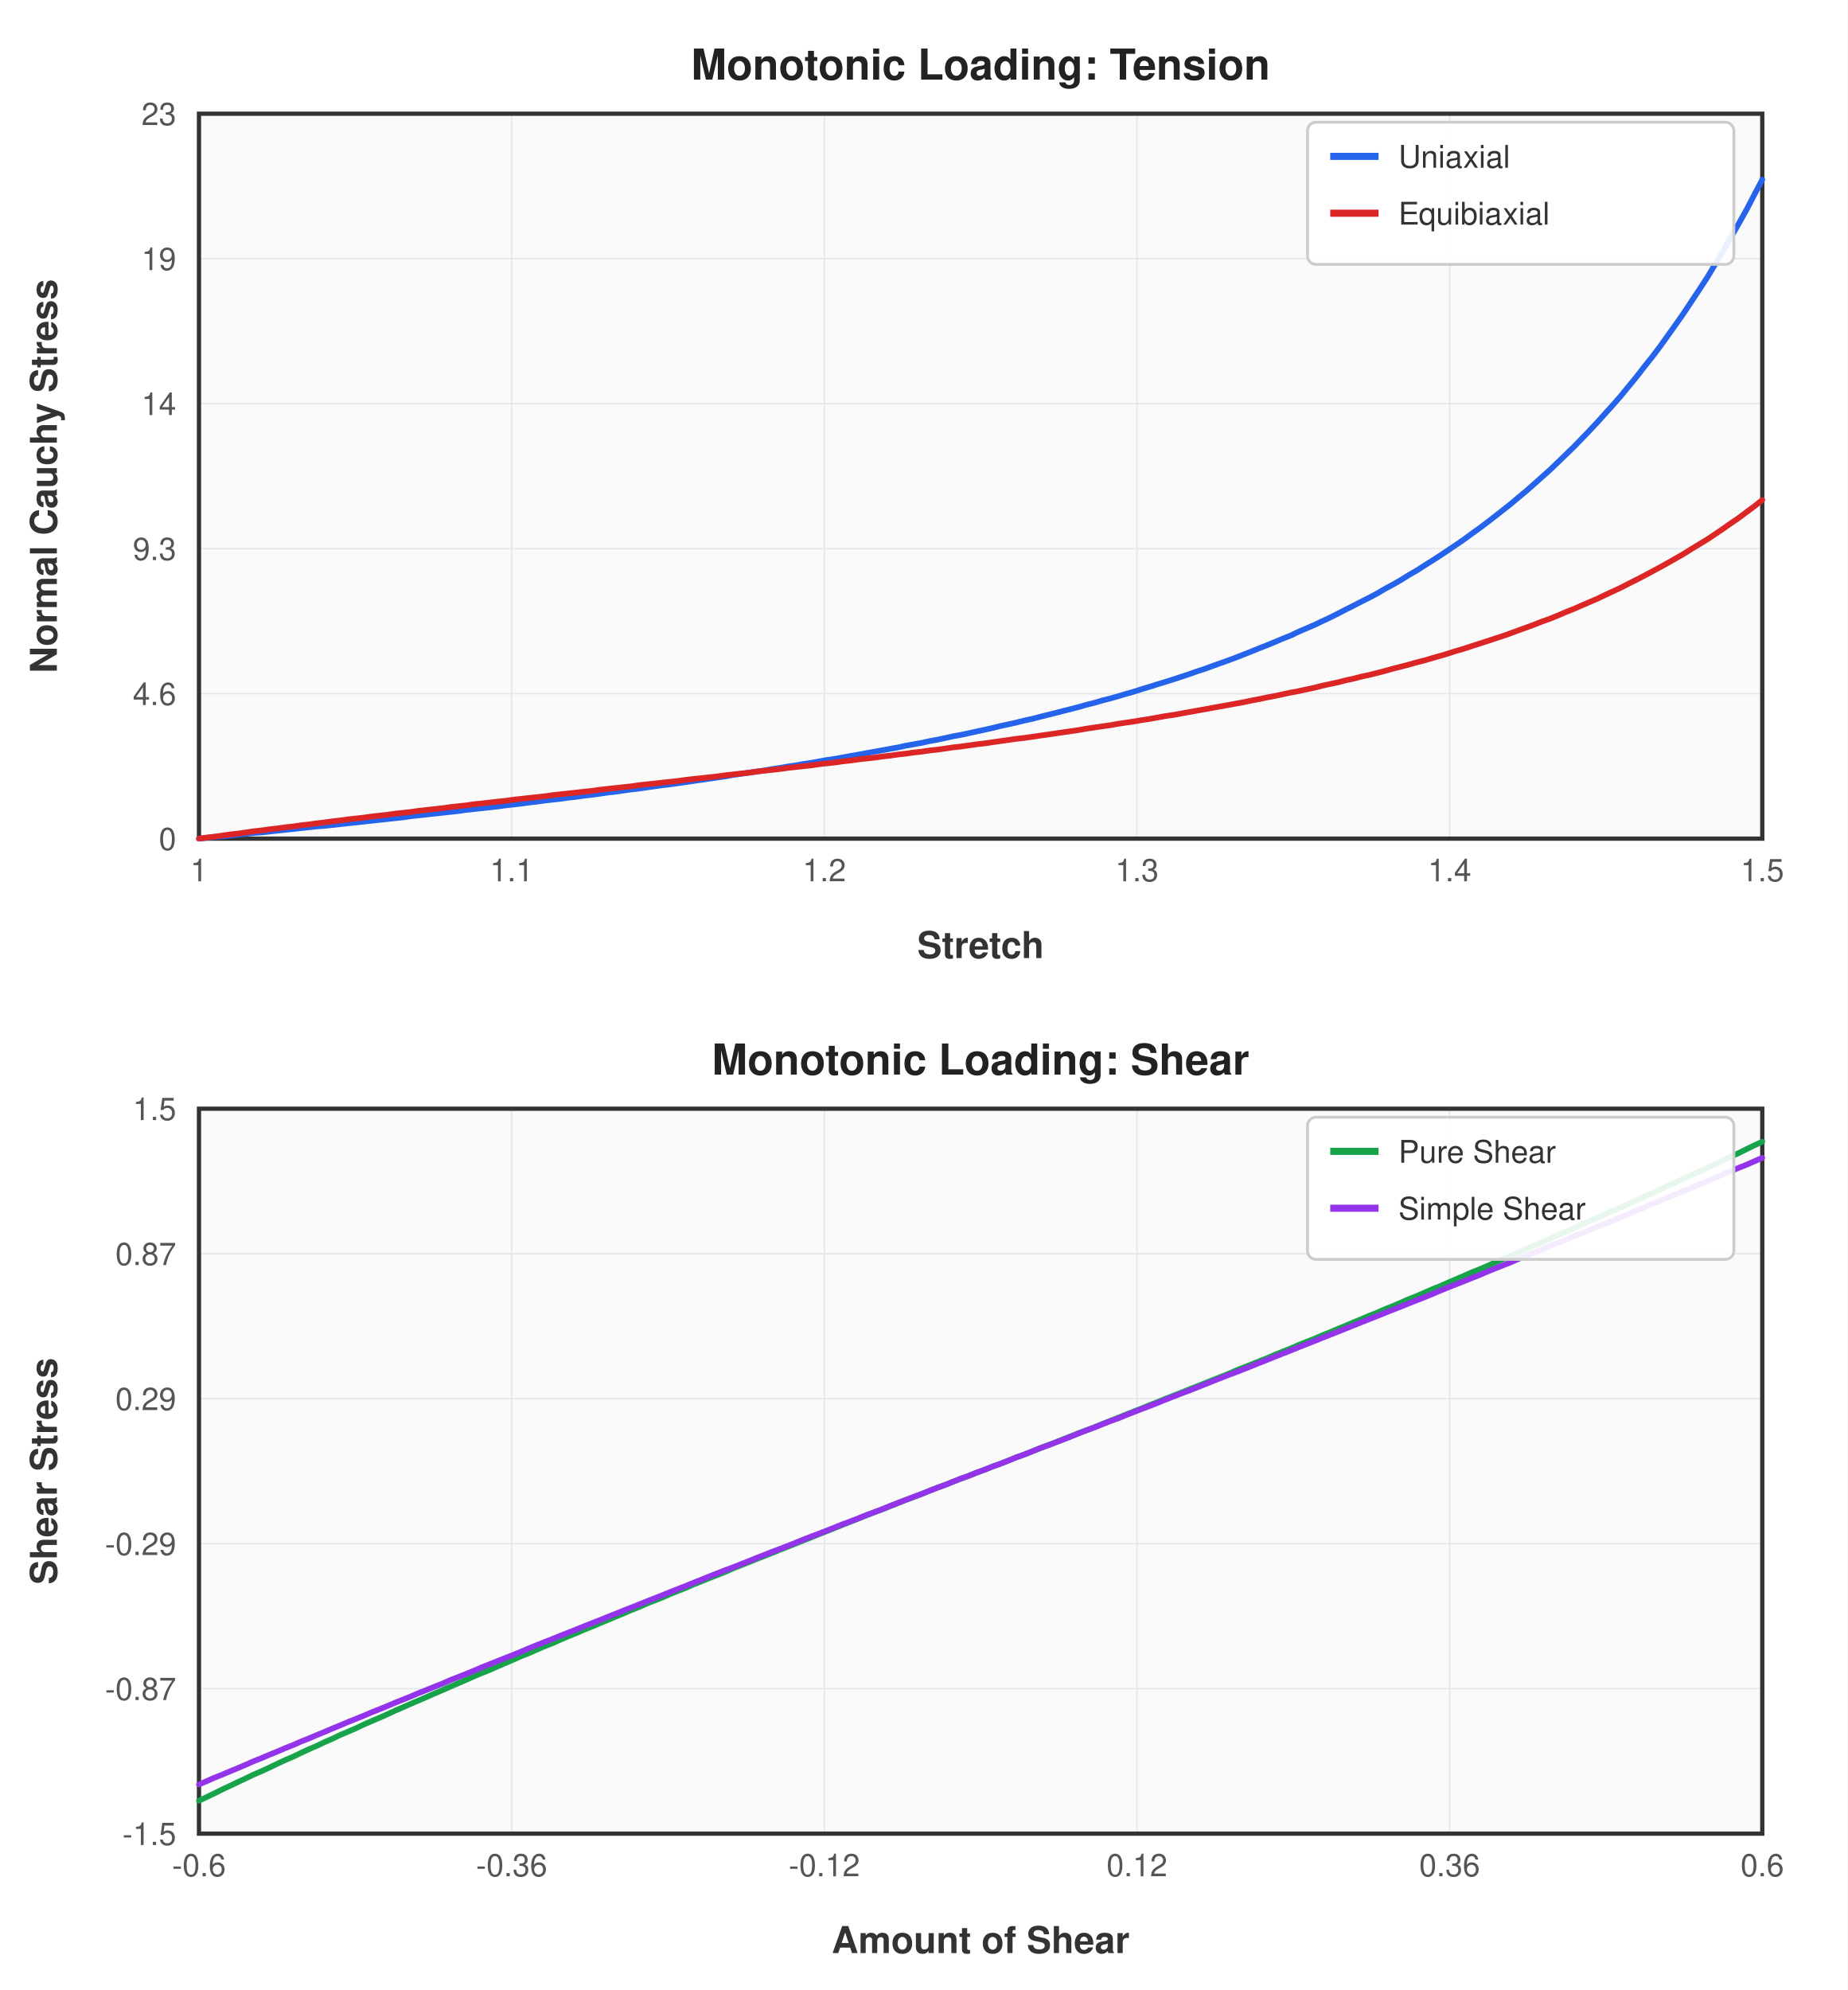
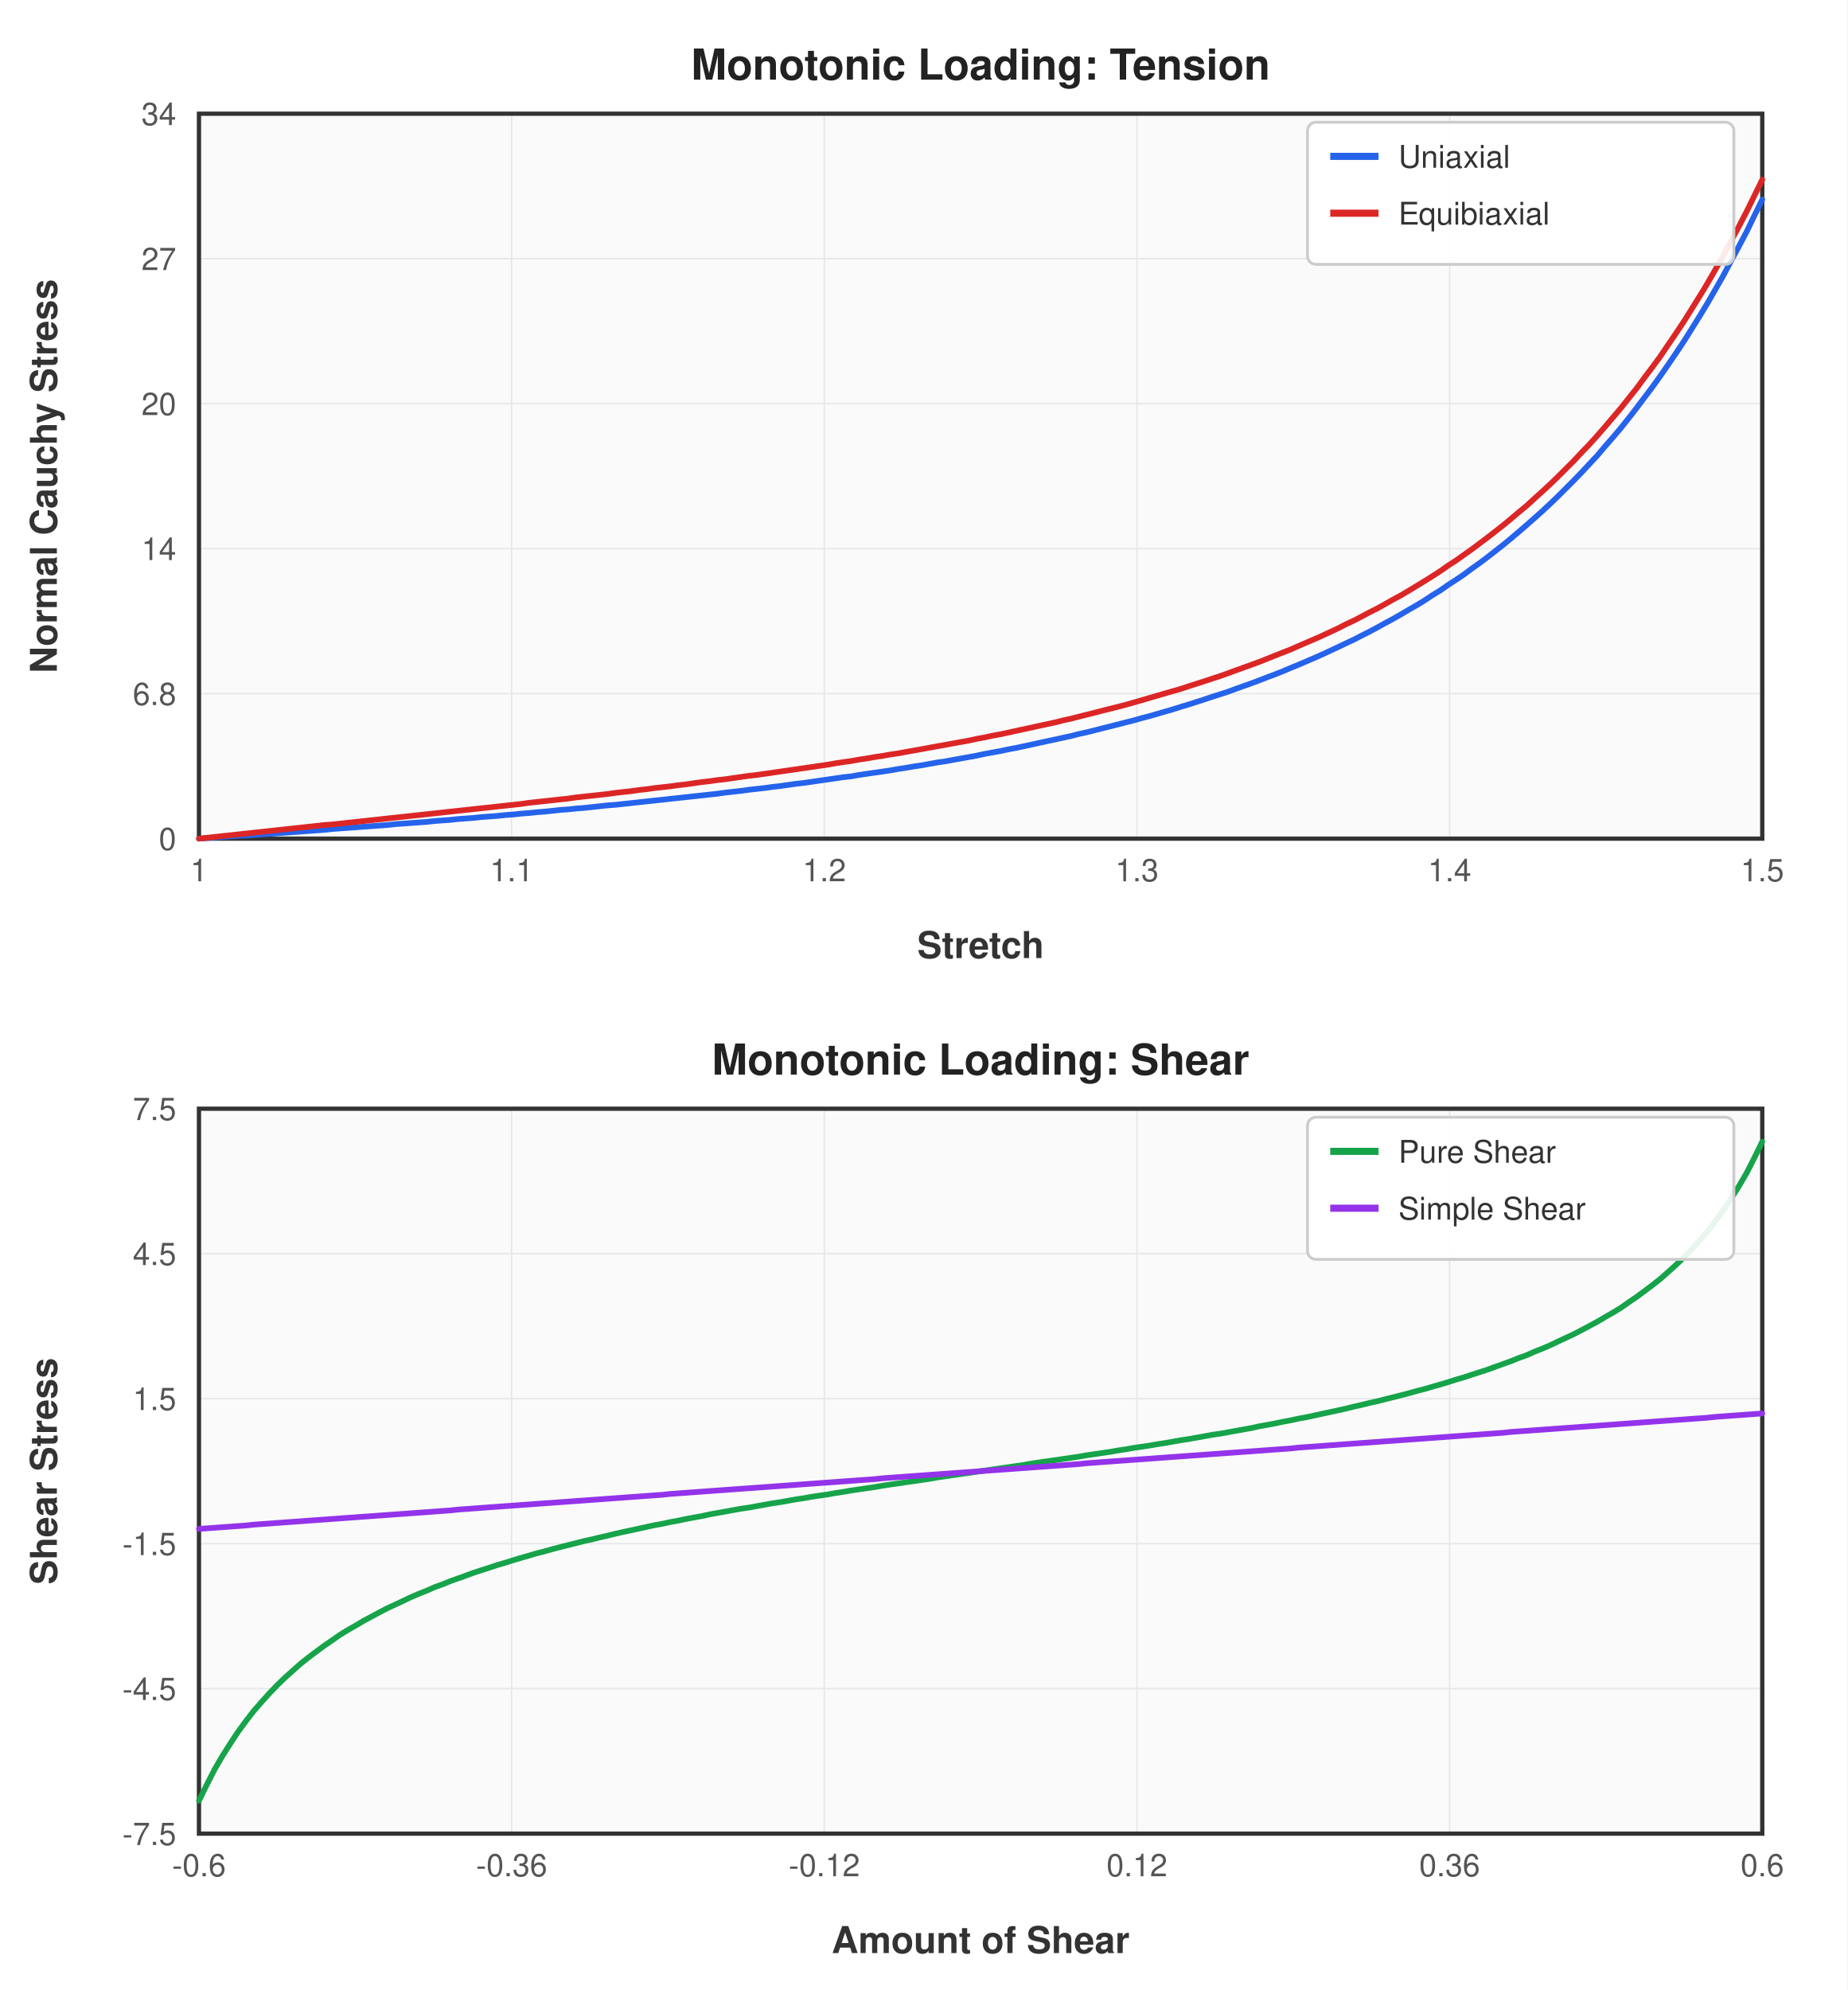
<svg xmlns="http://www.w3.org/2000/svg" viewBox="0 0 650 700" width="650" height="700">
  <rect width="650" height="700" fill="white" />
  <g transform="translate(0,0)">
    <rect x="70" y="40" width="550" height="255" fill="#fafafa" stroke="#ccc" stroke-width="1" />
    <line x1="70.0" y1="40" x2="70.0" y2="295" stroke="#e5e7eb" stroke-width="0.5" />
    <text x="70.0" y="310" text-anchor="middle" font-size="11" fill="#555" font-family="Helvetica,Arial,sans-serif">1</text>
    <line x1="180.0" y1="40" x2="180.0" y2="295" stroke="#e5e7eb" stroke-width="0.5" />
    <text x="180.0" y="310" text-anchor="middle" font-size="11" fill="#555" font-family="Helvetica,Arial,sans-serif">1.1</text>
    <line x1="290.0" y1="40" x2="290.0" y2="295" stroke="#e5e7eb" stroke-width="0.5" />
    <text x="290.0" y="310" text-anchor="middle" font-size="11" fill="#555" font-family="Helvetica,Arial,sans-serif">1.2</text>
    <line x1="400.0" y1="40" x2="400.0" y2="295" stroke="#e5e7eb" stroke-width="0.5" />
    <text x="400.0" y="310" text-anchor="middle" font-size="11" fill="#555" font-family="Helvetica,Arial,sans-serif">1.3</text>
    <line x1="510.0" y1="40" x2="510.0" y2="295" stroke="#e5e7eb" stroke-width="0.5" />
    <text x="510.0" y="310" text-anchor="middle" font-size="11" fill="#555" font-family="Helvetica,Arial,sans-serif">1.4</text>
    <line x1="620.0" y1="40" x2="620.0" y2="295" stroke="#e5e7eb" stroke-width="0.5" />
    <text x="620.0" y="310" text-anchor="middle" font-size="11" fill="#555" font-family="Helvetica,Arial,sans-serif">1.5</text>
    <line x1="70" y1="295.0" x2="620" y2="295.0" stroke="#e5e7eb" stroke-width="0.5" />
    <text x="62" y="299.0" text-anchor="end" font-size="11" fill="#555" font-family="Helvetica,Arial,sans-serif">0</text>
    <line x1="70" y1="244.0" x2="620" y2="244.0" stroke="#e5e7eb" stroke-width="0.5" />
-     <text x="62" y="248.0" text-anchor="end" font-size="11" fill="#555" font-family="Helvetica,Arial,sans-serif">4.6</text>
+     <text x="62" y="248.0" text-anchor="end" font-size="11" fill="#555" font-family="Helvetica,Arial,sans-serif">6.8</text>
    <line x1="70" y1="193.0" x2="620" y2="193.0" stroke="#e5e7eb" stroke-width="0.5" />
-     <text x="62" y="197.0" text-anchor="end" font-size="11" fill="#555" font-family="Helvetica,Arial,sans-serif">9.3</text>
+     <text x="62" y="197.0" text-anchor="end" font-size="11" fill="#555" font-family="Helvetica,Arial,sans-serif">14</text>
    <line x1="70" y1="142.0" x2="620" y2="142.0" stroke="#e5e7eb" stroke-width="0.5" />
-     <text x="62" y="146.0" text-anchor="end" font-size="11" fill="#555" font-family="Helvetica,Arial,sans-serif">14</text>
+     <text x="62" y="146.0" text-anchor="end" font-size="11" fill="#555" font-family="Helvetica,Arial,sans-serif">20</text>
    <line x1="70" y1="91.0" x2="620" y2="91.0" stroke="#e5e7eb" stroke-width="0.5" />
-     <text x="62" y="95.0" text-anchor="end" font-size="11" fill="#555" font-family="Helvetica,Arial,sans-serif">19</text>
+     <text x="62" y="95.0" text-anchor="end" font-size="11" fill="#555" font-family="Helvetica,Arial,sans-serif">27</text>
    <line x1="70" y1="40.0" x2="620" y2="40.0" stroke="#e5e7eb" stroke-width="0.5" />
-     <text x="62" y="44.0" text-anchor="end" font-size="11" fill="#555" font-family="Helvetica,Arial,sans-serif">23</text>
+     <text x="62" y="44.0" text-anchor="end" font-size="11" fill="#555" font-family="Helvetica,Arial,sans-serif">34</text>
    <rect x="70" y="40" width="550" height="255" fill="none" stroke="#333" stroke-width="1.5" />
    <text x="345.0" y="337" text-anchor="middle" font-size="13" font-weight="bold" fill="#333" font-family="Helvetica,Arial,sans-serif">Stretch</text>
    <text x="20" y="167.5" text-anchor="middle" font-size="13" font-weight="bold" fill="#333" font-family="Helvetica,Arial,sans-serif" transform="rotate(-90,20,167.5)">Normal Cauchy Stress</text>
    <text x="345.0" y="28" text-anchor="middle" font-size="15" font-weight="bold" fill="#222" font-family="Helvetica,Arial,sans-serif">Monotonic Loading: Tension</text>
-     <polyline points="70.0,295.0 72.8,294.7 75.5,294.4 78.3,294.2 81.1,293.9 83.8,293.6 86.6,293.3 89.3,293.0 92.1,292.8 94.9,292.5 97.6,292.2 100.4,291.9 103.2,291.6 105.9,291.3 108.7,291.0 111.5,290.7 114.2,290.5 117.0,290.2 119.7,289.9 122.5,289.6 125.3,289.3 128.0,289.0 130.8,288.7 133.6,288.4 136.3,288.1 139.1,287.8 141.9,287.5 144.6,287.1 147.4,286.8 150.2,286.5 152.9,286.2 155.7,285.9 158.4,285.6 161.2,285.3 164.0,284.9 166.7,284.6 169.5,284.3 172.3,284.0 175.0,283.7 177.8,283.3 180.6,283.0 183.3,282.7 186.1,282.3 188.8,282.0 191.6,281.6 194.4,281.3 197.1,281.0 199.9,280.6 202.7,280.3 205.4,279.9 208.2,279.6 211.0,279.2 213.7,278.8 216.5,278.5 219.2,278.1 222.0,277.7 224.8,277.4 227.5,277.0 230.3,276.6 233.1,276.2 235.8,275.9 238.6,275.5 241.4,275.1 244.1,274.7 246.9,274.3 249.6,273.9 252.4,273.5 255.2,273.1 257.9,272.6 260.7,272.2 263.5,271.8 266.2,271.4 269.0,271.0 271.8,270.5 274.5,270.1 277.3,269.6 280.1,269.2 282.8,268.7 285.6,268.3 288.3,267.8 291.1,267.3 293.9,266.9 296.6,266.4 299.4,265.9 302.2,265.4 304.9,264.9 307.7,264.4 310.5,263.9 313.2,263.4 316.0,262.9 318.7,262.3 321.5,261.8 324.3,261.3 327.0,260.7 329.8,260.2 332.6,259.6 335.3,259.0 338.1,258.5 340.9,257.9 343.6,257.3 346.4,256.7 349.1,256.1 351.9,255.4 354.7,254.8 357.4,254.2 360.2,253.5 363.0,252.9 365.7,252.2 368.5,251.5 371.3,250.8 374.0,250.1 376.8,249.4 379.5,248.7 382.3,247.9 385.1,247.2 387.8,246.4 390.6,245.7 393.4,244.9 396.1,244.1 398.9,243.3 401.7,242.4 404.4,241.6 407.2,240.7 409.9,239.9 412.7,239.0 415.5,238.1 418.2,237.2 421.0,236.2 423.8,235.3 426.5,234.3 429.3,233.3 432.1,232.3 434.8,231.3 437.6,230.2 440.4,229.1 443.1,228.0 445.9,226.9 448.6,225.8 451.4,224.6 454.2,223.5 456.9,222.2 459.7,221.0 462.5,219.8 465.2,218.5 468.0,217.2 470.8,215.8 473.5,214.4 476.3,213.0 479.0,211.6 481.8,210.2 484.6,208.7 487.3,207.1 490.1,205.6 492.9,204.0 495.6,202.3 498.4,200.7 501.2,198.9 503.9,197.2 506.7,195.4 509.4,193.6 512.2,191.7 515.0,189.8 517.7,187.8 520.5,185.8 523.3,183.7 526.0,181.6 528.8,179.4 531.6,177.2 534.3,174.9 537.1,172.6 539.8,170.2 542.6,167.7 545.4,165.2 548.1,162.6 550.9,159.9 553.7,157.2 556.4,154.4 559.2,151.5 562.0,148.5 564.7,145.5 567.5,142.4 570.3,139.2 573.0,135.9 575.8,132.5 578.5,129.0 581.3,125.5 584.1,121.8 586.8,118.0 589.6,114.1 592.4,110.1 595.1,106.0 597.9,101.8 600.7,97.5 603.4,93.0 606.2,88.4 608.9,83.6 611.7,78.7 614.5,73.7 617.2,68.5 620.0,63.2" fill="none" stroke="#2563eb" stroke-width="2" stroke-linecap="round" stroke-linejoin="round" />
-     <polyline points="70.0,295.0 72.8,294.6 75.5,294.3 78.3,293.9 81.1,293.5 83.8,293.2 86.6,292.8 89.3,292.4 92.1,292.1 94.9,291.7 97.6,291.4 100.4,291.0 103.2,290.7 105.9,290.3 108.7,290.0 111.5,289.6 114.2,289.3 117.0,288.9 119.7,288.6 122.5,288.2 125.3,287.9 128.0,287.6 130.8,287.2 133.6,286.9 136.3,286.6 139.1,286.2 141.9,285.9 144.6,285.6 147.4,285.2 150.2,284.9 152.9,284.6 155.7,284.3 158.4,283.9 161.2,283.6 164.0,283.3 166.7,282.9 169.5,282.6 172.3,282.3 175.0,282.0 177.8,281.7 180.6,281.3 183.3,281.0 186.1,280.7 188.8,280.4 191.6,280.1 194.4,279.7 197.1,279.4 199.9,279.1 202.7,278.8 205.4,278.5 208.2,278.2 211.0,277.8 213.7,277.5 216.5,277.2 219.2,276.9 222.0,276.6 224.8,276.2 227.5,275.9 230.3,275.6 233.1,275.3 235.8,275.0 238.6,274.7 241.4,274.3 244.1,274.0 246.9,273.7 249.6,273.4 252.4,273.1 255.2,272.7 257.9,272.4 260.7,272.1 263.5,271.8 266.2,271.4 269.0,271.1 271.8,270.8 274.5,270.5 277.3,270.1 280.1,269.8 282.8,269.5 285.6,269.2 288.3,268.8 291.1,268.5 293.9,268.2 296.6,267.8 299.4,267.5 302.2,267.1 304.9,266.8 307.7,266.5 310.5,266.1 313.2,265.8 316.0,265.4 318.7,265.1 321.5,264.7 324.3,264.4 327.0,264.0 329.8,263.7 332.6,263.3 335.3,262.9 338.1,262.6 340.9,262.2 343.6,261.8 346.4,261.5 349.1,261.1 351.9,260.7 354.7,260.3 357.4,259.9 360.2,259.6 363.0,259.2 365.7,258.8 368.5,258.4 371.3,258.0 374.0,257.6 376.8,257.2 379.5,256.8 382.3,256.3 385.1,255.9 387.8,255.5 390.6,255.1 393.4,254.6 396.1,254.2 398.9,253.8 401.7,253.3 404.4,252.9 407.2,252.4 409.9,251.9 412.7,251.5 415.5,251.0 418.2,250.5 421.0,250.0 423.8,249.5 426.5,249.0 429.3,248.5 432.1,248.0 434.8,247.5 437.6,247.0 440.4,246.4 443.1,245.9 445.9,245.3 448.6,244.8 451.4,244.2 454.2,243.6 456.9,243.1 459.7,242.5 462.5,241.9 465.2,241.2 468.0,240.6 470.8,240.0 473.5,239.3 476.3,238.7 479.0,238.0 481.8,237.4 484.6,236.7 487.3,236.0 490.1,235.2 492.9,234.5 495.6,233.8 498.4,233.0 501.2,232.3 503.9,231.5 506.7,230.7 509.4,229.9 512.2,229.0 515.0,228.2 517.7,227.3 520.5,226.4 523.3,225.5 526.0,224.6 528.8,223.7 531.6,222.7 534.3,221.7 537.1,220.7 539.8,219.7 542.6,218.6 545.4,217.6 548.1,216.5 550.9,215.3 553.7,214.2 556.4,213.0 559.2,211.8 562.0,210.6 564.7,209.3 567.5,208.0 570.3,206.7 573.0,205.3 575.8,203.9 578.5,202.5 581.3,201.0 584.1,199.5 586.8,198.0 589.6,196.4 592.4,194.8 595.1,193.1 597.9,191.4 600.7,189.7 603.4,187.9 606.2,186.0 608.9,184.1 611.7,182.2 614.5,180.1 617.2,178.1 620.0,175.9" fill="none" stroke="#dc2626" stroke-width="2" stroke-linecap="round" stroke-linejoin="round" />
+     <polyline points="70.0,295.0 72.8,294.8 75.5,294.6 78.3,294.4 81.1,294.2 83.8,294.0 86.6,293.9 89.3,293.7 92.1,293.5 94.9,293.3 97.6,293.1 100.4,292.9 103.2,292.7 105.9,292.5 108.7,292.3 111.5,292.1 114.2,291.9 117.0,291.6 119.7,291.4 122.5,291.2 125.3,291.0 128.0,290.8 130.8,290.6 133.6,290.4 136.3,290.2 139.1,289.9 141.9,289.7 144.6,289.5 147.4,289.3 150.2,289.1 152.9,288.8 155.7,288.6 158.4,288.4 161.2,288.1 164.0,287.9 166.7,287.7 169.5,287.4 172.3,287.2 175.0,287.0 177.8,286.7 180.6,286.5 183.3,286.2 186.1,286.0 188.8,285.7 191.6,285.5 194.4,285.2 197.1,284.9 199.9,284.7 202.7,284.4 205.4,284.2 208.2,283.9 211.0,283.6 213.7,283.3 216.5,283.1 219.2,282.8 222.0,282.5 224.8,282.2 227.5,281.9 230.3,281.6 233.1,281.3 235.8,281.0 238.6,280.7 241.4,280.4 244.1,280.1 246.9,279.8 249.6,279.5 252.4,279.2 255.2,278.8 257.9,278.5 260.7,278.2 263.5,277.8 266.2,277.5 269.0,277.2 271.8,276.8 274.5,276.5 277.3,276.1 280.1,275.7 282.8,275.4 285.6,275.0 288.3,274.6 291.1,274.2 293.9,273.8 296.6,273.4 299.4,273.1 302.2,272.6 304.9,272.2 307.7,271.8 310.5,271.4 313.2,271.0 316.0,270.5 318.7,270.1 321.5,269.6 324.3,269.2 327.0,268.7 329.8,268.2 332.6,267.8 335.3,267.3 338.1,266.8 340.9,266.3 343.6,265.8 346.4,265.2 349.1,264.7 351.9,264.2 354.7,263.6 357.4,263.1 360.2,262.5 363.0,261.9 365.7,261.3 368.5,260.7 371.3,260.1 374.0,259.5 376.8,258.9 379.5,258.2 382.3,257.6 385.1,256.9 387.8,256.2 390.6,255.5 393.4,254.8 396.1,254.1 398.9,253.4 401.7,252.6 404.4,251.9 407.2,251.1 409.9,250.3 412.7,249.5 415.5,248.6 418.2,247.8 421.0,246.9 423.8,246.0 426.5,245.1 429.3,244.2 432.1,243.3 434.8,242.3 437.6,241.3 440.4,240.3 443.1,239.3 445.9,238.2 448.6,237.2 451.4,236.1 454.2,234.9 456.9,233.8 459.7,232.6 462.5,231.4 465.2,230.2 468.0,228.9 470.8,227.6 473.5,226.3 476.3,225.0 479.0,223.6 481.8,222.2 484.6,220.7 487.3,219.2 490.1,217.7 492.9,216.1 495.6,214.5 498.4,212.9 501.2,211.2 503.9,209.4 506.7,207.7 509.4,205.8 512.2,204.0 515.0,202.1 517.7,200.1 520.5,198.1 523.3,196.0 526.0,193.9 528.8,191.7 531.6,189.4 534.3,187.1 537.1,184.7 539.8,182.3 542.6,179.8 545.4,177.2 548.1,174.6 550.9,171.8 553.7,169.0 556.4,166.2 559.2,163.2 562.0,160.2 564.7,157.0 567.5,153.8 570.3,150.5 573.0,147.1 575.8,143.5 578.5,139.9 581.3,136.2 584.1,132.3 586.8,128.4 589.6,124.3 592.4,120.1 595.1,115.8 597.9,111.3 600.7,106.7 603.4,102.0 606.2,97.1 608.9,92.0 611.7,86.8 614.5,81.5 617.2,75.9 620.0,70.2" fill="none" stroke="#2563eb" stroke-width="2" stroke-linecap="round" stroke-linejoin="round" />
+     <polyline points="70.0,295.0 72.8,294.7 75.5,294.4 78.3,294.1 81.1,293.8 83.8,293.5 86.6,293.2 89.3,292.9 92.1,292.6 94.9,292.3 97.6,292.0 100.4,291.7 103.2,291.4 105.9,291.1 108.7,290.8 111.5,290.5 114.2,290.2 117.0,290.0 119.7,289.7 122.5,289.4 125.3,289.1 128.0,288.8 130.8,288.5 133.6,288.2 136.3,287.9 139.1,287.6 141.9,287.3 144.6,287.0 147.4,286.7 150.2,286.4 152.9,286.1 155.7,285.8 158.4,285.5 161.2,285.2 164.0,284.9 166.7,284.6 169.5,284.3 172.3,284.0 175.0,283.7 177.8,283.4 180.6,283.1 183.3,282.8 186.1,282.4 188.8,282.1 191.6,281.8 194.4,281.5 197.1,281.2 199.9,280.9 202.7,280.5 205.4,280.2 208.2,279.9 211.0,279.6 213.7,279.3 216.5,278.9 219.2,278.6 222.0,278.3 224.8,277.9 227.5,277.6 230.3,277.2 233.1,276.9 235.8,276.6 238.6,276.2 241.4,275.9 244.1,275.5 246.9,275.1 249.6,274.8 252.4,274.4 255.2,274.1 257.9,273.7 260.7,273.3 263.5,272.9 266.2,272.6 269.0,272.2 271.8,271.8 274.5,271.4 277.3,271.0 280.1,270.6 282.8,270.2 285.6,269.8 288.3,269.4 291.1,269.0 293.9,268.5 296.6,268.1 299.4,267.7 302.2,267.2 304.9,266.8 307.7,266.3 310.5,265.9 313.2,265.4 316.0,265.0 318.7,264.5 321.5,264.0 324.3,263.5 327.0,263.0 329.8,262.5 332.6,262.0 335.3,261.5 338.1,261.0 340.9,260.5 343.6,259.9 346.4,259.4 349.1,258.8 351.9,258.3 354.7,257.7 357.4,257.1 360.2,256.5 363.0,255.9 365.7,255.3 368.5,254.7 371.3,254.1 374.0,253.4 376.8,252.8 379.5,252.1 382.3,251.4 385.1,250.7 387.8,250.0 390.6,249.3 393.4,248.6 396.1,247.9 398.9,247.1 401.7,246.3 404.4,245.5 407.2,244.7 409.9,243.9 412.7,243.1 415.5,242.3 418.2,241.4 421.0,240.5 423.8,239.6 426.5,238.7 429.3,237.8 432.1,236.8 434.8,235.8 437.6,234.8 440.4,233.8 443.1,232.8 445.9,231.7 448.6,230.6 451.4,229.5 454.2,228.4 456.9,227.2 459.7,226.0 462.5,224.8 465.2,223.6 468.0,222.3 470.8,221.0 473.5,219.6 476.3,218.3 479.0,216.9 481.8,215.4 484.6,214.0 487.3,212.5 490.1,210.9 492.9,209.4 495.6,207.8 498.4,206.1 501.2,204.4 503.9,202.7 506.7,200.9 509.4,199.0 512.2,197.2 515.0,195.2 517.7,193.3 520.5,191.2 523.3,189.1 526.0,187.0 528.8,184.8 531.6,182.5 534.3,180.2 537.1,177.9 539.8,175.4 542.6,172.9 545.4,170.3 548.1,167.7 550.9,164.9 553.7,162.1 556.4,159.2 559.2,156.3 562.0,153.2 564.7,150.1 567.5,146.8 570.3,143.5 573.0,140.1 575.8,136.6 578.5,132.9 581.3,129.2 584.1,125.4 586.8,121.4 589.6,117.3 592.4,113.1 595.1,108.8 597.9,104.3 600.7,99.7 603.4,95.0 606.2,90.1 608.9,85.0 611.7,79.8 614.5,74.4 617.2,68.9 620.0,63.2" fill="none" stroke="#dc2626" stroke-width="2" stroke-linecap="round" stroke-linejoin="round" />
    <rect x="460" y="43" width="150" height="50" fill="white" fill-opacity="0.9" stroke="#ccc" rx="3" />
    <line x1="468" y1="55" x2="485" y2="55" stroke="#2563eb" stroke-width="2.5" />
    <text x="492" y="59" font-size="11" fill="#333" font-family="Helvetica,Arial,sans-serif">Uniaxial</text>
    <line x1="468" y1="75" x2="485" y2="75" stroke="#dc2626" stroke-width="2.5" />
    <text x="492" y="79" font-size="11" fill="#333" font-family="Helvetica,Arial,sans-serif">Equibiaxial</text>
  </g>
  <g transform="translate(0,350)">
    <rect x="70" y="40" width="550" height="255" fill="#fafafa" stroke="#ccc" stroke-width="1" />
    <line x1="70.0" y1="40" x2="70.0" y2="295" stroke="#e5e7eb" stroke-width="0.5" />
    <text x="70.0" y="310" text-anchor="middle" font-size="11" fill="#555" font-family="Helvetica,Arial,sans-serif">-0.6</text>
    <line x1="180.0" y1="40" x2="180.0" y2="295" stroke="#e5e7eb" stroke-width="0.5" />
    <text x="180.0" y="310" text-anchor="middle" font-size="11" fill="#555" font-family="Helvetica,Arial,sans-serif">-0.36</text>
    <line x1="290.0" y1="40" x2="290.0" y2="295" stroke="#e5e7eb" stroke-width="0.5" />
    <text x="290.0" y="310" text-anchor="middle" font-size="11" fill="#555" font-family="Helvetica,Arial,sans-serif">-0.12</text>
    <line x1="400.0" y1="40" x2="400.0" y2="295" stroke="#e5e7eb" stroke-width="0.5" />
    <text x="400.0" y="310" text-anchor="middle" font-size="11" fill="#555" font-family="Helvetica,Arial,sans-serif">0.12</text>
    <line x1="510.0" y1="40" x2="510.0" y2="295" stroke="#e5e7eb" stroke-width="0.5" />
    <text x="510.0" y="310" text-anchor="middle" font-size="11" fill="#555" font-family="Helvetica,Arial,sans-serif">0.36</text>
    <line x1="620.0" y1="40" x2="620.0" y2="295" stroke="#e5e7eb" stroke-width="0.5" />
    <text x="620.0" y="310" text-anchor="middle" font-size="11" fill="#555" font-family="Helvetica,Arial,sans-serif">0.6</text>
    <line x1="70" y1="295.0" x2="620" y2="295.0" stroke="#e5e7eb" stroke-width="0.5" />
-     <text x="62" y="299.0" text-anchor="end" font-size="11" fill="#555" font-family="Helvetica,Arial,sans-serif">-1.5</text>
+     <text x="62" y="299.0" text-anchor="end" font-size="11" fill="#555" font-family="Helvetica,Arial,sans-serif">-7.5</text>
    <line x1="70" y1="244.0" x2="620" y2="244.0" stroke="#e5e7eb" stroke-width="0.5" />
-     <text x="62" y="248.0" text-anchor="end" font-size="11" fill="#555" font-family="Helvetica,Arial,sans-serif">-0.87</text>
+     <text x="62" y="248.0" text-anchor="end" font-size="11" fill="#555" font-family="Helvetica,Arial,sans-serif">-4.5</text>
    <line x1="70" y1="193.0" x2="620" y2="193.0" stroke="#e5e7eb" stroke-width="0.5" />
-     <text x="62" y="197.0" text-anchor="end" font-size="11" fill="#555" font-family="Helvetica,Arial,sans-serif">-0.29</text>
+     <text x="62" y="197.0" text-anchor="end" font-size="11" fill="#555" font-family="Helvetica,Arial,sans-serif">-1.5</text>
    <line x1="70" y1="142.0" x2="620" y2="142.0" stroke="#e5e7eb" stroke-width="0.5" />
-     <text x="62" y="146.0" text-anchor="end" font-size="11" fill="#555" font-family="Helvetica,Arial,sans-serif">0.29</text>
+     <text x="62" y="146.0" text-anchor="end" font-size="11" fill="#555" font-family="Helvetica,Arial,sans-serif">1.5</text>
    <line x1="70" y1="91.0" x2="620" y2="91.0" stroke="#e5e7eb" stroke-width="0.5" />
-     <text x="62" y="95.0" text-anchor="end" font-size="11" fill="#555" font-family="Helvetica,Arial,sans-serif">0.87</text>
+     <text x="62" y="95.0" text-anchor="end" font-size="11" fill="#555" font-family="Helvetica,Arial,sans-serif">4.5</text>
    <line x1="70" y1="40.0" x2="620" y2="40.0" stroke="#e5e7eb" stroke-width="0.5" />
-     <text x="62" y="44.0" text-anchor="end" font-size="11" fill="#555" font-family="Helvetica,Arial,sans-serif">1.5</text>
+     <text x="62" y="44.0" text-anchor="end" font-size="11" fill="#555" font-family="Helvetica,Arial,sans-serif">7.5</text>
    <rect x="70" y="40" width="550" height="255" fill="none" stroke="#333" stroke-width="1.5" />
    <text x="345.0" y="337" text-anchor="middle" font-size="13" font-weight="bold" fill="#333" font-family="Helvetica,Arial,sans-serif">Amount of Shear</text>
    <text x="20" y="167.5" text-anchor="middle" font-size="13" font-weight="bold" fill="#333" font-family="Helvetica,Arial,sans-serif" transform="rotate(-90,20,167.5)">Shear Stress</text>
    <text x="345.0" y="28" text-anchor="middle" font-size="15" font-weight="bold" fill="#222" font-family="Helvetica,Arial,sans-serif">Monotonic Loading: Shear</text>
-     <polyline points="70.0,283.4 72.8,282.1 75.5,280.8 78.3,279.4 81.1,278.1 83.8,276.8 86.6,275.5 89.3,274.2 92.1,273.0 94.9,271.7 97.6,270.4 100.4,269.1 103.2,267.9 105.9,266.6 108.7,265.3 111.5,264.1 114.2,262.8 117.0,261.6 119.7,260.3 122.5,259.1 125.3,257.9 128.0,256.6 130.8,255.4 133.6,254.2 136.3,253.0 139.1,251.7 141.9,250.5 144.6,249.3 147.4,248.1 150.2,246.9 152.9,245.7 155.7,244.5 158.4,243.3 161.2,242.1 164.0,240.9 166.7,239.7 169.5,238.5 172.3,237.4 175.0,236.2 177.8,235.0 180.6,233.8 183.3,232.6 186.1,231.5 188.8,230.3 191.6,229.1 194.4,228.0 197.1,226.8 199.9,225.6 202.7,224.5 205.4,223.3 208.2,222.2 211.0,221.0 213.7,219.9 216.5,218.7 219.2,217.6 222.0,216.4 224.8,215.3 227.5,214.1 230.3,213.0 233.1,211.9 235.8,210.7 238.6,209.6 241.4,208.5 244.1,207.3 246.9,206.2 249.6,205.1 252.4,204.0 255.2,202.9 257.9,201.7 260.7,200.6 263.5,199.5 266.2,198.4 269.0,197.3 271.8,196.2 274.5,195.1 277.3,194.0 280.1,192.9 282.8,191.8 285.6,190.7 288.3,189.6 291.1,188.5 293.9,187.4 296.6,186.3 299.4,185.2 302.2,184.1 304.9,183.0 307.7,181.9 310.5,180.9 313.2,179.8 316.0,178.7 318.7,177.6 321.5,176.6 324.3,175.5 327.0,174.4 329.8,173.3 332.6,172.3 335.3,171.2 338.1,170.1 340.9,169.1 343.6,168.0 346.4,167.0 349.1,165.9 351.9,164.9 354.7,163.8 357.4,162.7 360.2,161.7 363.0,160.6 365.7,159.5 368.5,158.4 371.3,157.4 374.0,156.3 376.8,155.2 379.5,154.1 382.3,153.1 385.1,152.0 387.8,150.9 390.6,149.8 393.4,148.7 396.1,147.6 398.9,146.5 401.7,145.4 404.4,144.3 407.2,143.2 409.9,142.1 412.7,141.0 415.5,139.9 418.2,138.8 421.0,137.7 423.8,136.6 426.5,135.5 429.3,134.4 432.1,133.3 434.8,132.1 437.6,131.0 440.4,129.9 443.1,128.8 445.9,127.7 448.6,126.5 451.4,125.4 454.2,124.3 456.9,123.1 459.7,122.0 462.5,120.9 465.2,119.7 468.0,118.6 470.8,117.4 473.5,116.3 476.3,115.1 479.0,114.0 481.8,112.8 484.6,111.7 487.3,110.5 490.1,109.4 492.9,108.2 495.6,107.0 498.4,105.9 501.2,104.7 503.9,103.5 506.7,102.4 509.4,101.2 512.2,100.0 515.0,98.8 517.7,97.6 520.5,96.5 523.3,95.3 526.0,94.1 528.8,92.9 531.6,91.7 534.3,90.5 537.1,89.3 539.8,88.1 542.6,86.9 545.4,85.7 548.1,84.5 550.9,83.3 553.7,82.0 556.4,80.8 559.2,79.6 562.0,78.4 564.7,77.1 567.5,75.9 570.3,74.7 573.0,73.4 575.8,72.2 578.5,70.9 581.3,69.7 584.1,68.4 586.8,67.1 589.6,65.9 592.4,64.6 595.1,63.3 597.9,62.0 600.7,60.8 603.4,59.5 606.2,58.2 608.9,56.9 611.7,55.6 614.5,54.2 617.2,52.9 620.0,51.6" fill="none" stroke="#16a34a" stroke-width="2" stroke-linecap="round" stroke-linejoin="round" />
-     <polyline points="70.0,277.7 72.8,276.5 75.5,275.3 78.3,274.2 81.1,273.0 83.8,271.9 86.6,270.7 89.3,269.5 92.1,268.4 94.9,267.2 97.6,266.1 100.4,264.9 103.2,263.8 105.9,262.6 108.7,261.5 111.5,260.3 114.2,259.2 117.0,258.0 119.7,256.9 122.5,255.7 125.3,254.6 128.0,253.5 130.8,252.3 133.6,251.2 136.3,250.1 139.1,248.9 141.9,247.8 144.6,246.7 147.4,245.5 150.2,244.4 152.9,243.3 155.7,242.2 158.4,241.0 161.2,239.9 164.0,238.8 166.7,237.7 169.5,236.5 172.3,235.4 175.0,234.3 177.8,233.2 180.6,232.1 183.3,231.0 186.1,229.8 188.8,228.7 191.6,227.6 194.4,226.5 197.1,225.4 199.9,224.3 202.7,223.2 205.4,222.1 208.2,221.0 211.0,219.9 213.7,218.8 216.5,217.7 219.2,216.6 222.0,215.5 224.8,214.4 227.5,213.3 230.3,212.2 233.1,211.1 235.8,210.0 238.6,208.9 241.4,207.8 244.1,206.7 246.9,205.6 249.6,204.5 252.4,203.4 255.2,202.3 257.9,201.3 260.7,200.2 263.5,199.1 266.2,198.0 269.0,196.9 271.8,195.8 274.5,194.8 277.3,193.7 280.1,192.6 282.8,191.5 285.6,190.4 288.3,189.4 291.1,188.3 293.9,187.2 296.6,186.1 299.4,185.1 302.2,184.0 304.9,182.9 307.7,181.9 310.5,180.8 313.2,179.7 316.0,178.6 318.7,177.6 321.5,176.5 324.3,175.5 327.0,174.4 329.8,173.3 332.6,172.3 335.3,171.2 338.1,170.1 340.9,169.1 343.6,168.0 346.4,167.0 349.1,165.9 351.9,164.9 354.7,163.8 357.4,162.7 360.2,161.7 363.0,160.6 365.7,159.5 368.5,158.5 371.3,157.4 374.0,156.4 376.8,155.3 379.5,154.2 382.3,153.1 385.1,152.1 387.8,151.0 390.6,149.9 393.4,148.9 396.1,147.8 398.9,146.7 401.7,145.6 404.4,144.6 407.2,143.5 409.9,142.4 412.7,141.3 415.5,140.2 418.2,139.2 421.0,138.1 423.8,137.0 426.5,135.9 429.3,134.8 432.1,133.7 434.8,132.7 437.6,131.6 440.4,130.5 443.1,129.4 445.9,128.3 448.6,127.2 451.4,126.1 454.2,125.0 456.9,123.9 459.7,122.8 462.5,121.7 465.2,120.6 468.0,119.5 470.8,118.4 473.5,117.3 476.3,116.2 479.0,115.1 481.8,114.0 484.6,112.9 487.3,111.8 490.1,110.7 492.9,109.6 495.6,108.5 498.4,107.4 501.2,106.3 503.9,105.2 506.7,104.0 509.4,102.9 512.2,101.8 515.0,100.7 517.7,99.6 520.5,98.5 523.3,97.3 526.0,96.2 528.8,95.1 531.6,94.0 534.3,92.8 537.1,91.7 539.8,90.6 542.6,89.5 545.4,88.3 548.1,87.2 550.9,86.1 553.7,84.9 556.4,83.8 559.2,82.7 562.0,81.5 564.7,80.4 567.5,79.3 570.3,78.1 573.0,77.0 575.8,75.8 578.5,74.7 581.3,73.5 584.1,72.4 586.8,71.2 589.6,70.1 592.4,68.9 595.1,67.8 597.9,66.6 600.7,65.5 603.4,64.3 606.2,63.1 608.9,62.0 611.7,60.8 614.5,59.7 617.2,58.5 620.0,57.3" fill="none" stroke="#9333ea" stroke-width="2" stroke-linecap="round" stroke-linejoin="round" />
+     <polyline points="70.0,283.4 72.8,277.7 75.5,272.4 78.3,267.6 81.1,263.2 83.8,259.1 86.6,255.3 89.3,251.8 92.1,248.6 94.9,245.5 97.6,242.7 100.4,240.0 103.2,237.5 105.9,235.1 108.7,232.9 111.5,230.8 114.2,228.8 117.0,226.9 119.7,225.0 122.5,223.3 125.3,221.7 128.0,220.1 130.8,218.6 133.6,217.1 136.3,215.7 139.1,214.4 141.9,213.1 144.6,211.8 147.4,210.6 150.2,209.5 152.9,208.3 155.7,207.3 158.4,206.2 161.2,205.2 164.0,204.2 166.7,203.2 169.5,202.3 172.3,201.4 175.0,200.5 177.8,199.7 180.6,198.8 183.3,198.0 186.1,197.2 188.8,196.4 191.6,195.7 194.4,194.9 197.1,194.2 199.9,193.5 202.7,192.8 205.4,192.1 208.2,191.5 211.0,190.8 213.7,190.2 216.5,189.5 219.2,188.9 222.0,188.3 224.8,187.7 227.5,187.1 230.3,186.5 233.1,186.0 235.8,185.4 238.6,184.9 241.4,184.3 244.1,183.8 246.9,183.3 249.6,182.7 252.4,182.2 255.2,181.7 257.9,181.2 260.7,180.7 263.5,180.3 266.2,179.8 269.0,179.3 271.8,178.8 274.5,178.4 277.3,177.9 280.1,177.4 282.8,177.0 285.6,176.5 288.3,176.1 291.1,175.7 293.9,175.2 296.6,174.8 299.4,174.3 302.2,173.9 304.9,173.5 307.7,173.1 310.5,172.6 313.2,172.2 316.0,171.8 318.7,171.4 321.5,171.0 324.3,170.6 327.0,170.2 329.8,169.7 332.6,169.3 335.3,168.9 338.1,168.5 340.9,168.1 343.6,167.7 346.4,167.3 349.1,166.9 351.9,166.5 354.7,166.1 357.4,165.7 360.2,165.3 363.0,164.8 365.7,164.4 368.5,164.0 371.3,163.6 374.0,163.2 376.8,162.8 379.5,162.4 382.3,161.9 385.1,161.5 387.8,161.1 390.6,160.7 393.4,160.2 396.1,159.8 398.9,159.3 401.7,158.9 404.4,158.5 407.2,158.0 409.9,157.6 412.7,157.1 415.5,156.6 418.2,156.2 421.0,155.7 423.8,155.2 426.5,154.7 429.3,154.3 432.1,153.8 434.8,153.3 437.6,152.8 440.4,152.3 443.1,151.7 445.9,151.2 448.6,150.7 451.4,150.1 454.2,149.6 456.9,149.0 459.7,148.5 462.5,147.9 465.2,147.3 468.0,146.7 470.8,146.1 473.5,145.5 476.3,144.8 479.0,144.2 481.8,143.5 484.6,142.9 487.3,142.2 490.1,141.5 492.9,140.8 495.6,140.1 498.4,139.3 501.2,138.6 503.9,137.8 506.7,137.0 509.4,136.2 512.2,135.3 515.0,134.5 517.7,133.6 520.5,132.7 523.3,131.8 526.0,130.8 528.8,129.8 531.6,128.8 534.3,127.7 537.1,126.7 539.8,125.5 542.6,124.4 545.4,123.2 548.1,121.9 550.9,120.6 553.7,119.3 556.4,117.9 559.2,116.4 562.0,114.9 564.7,113.3 567.5,111.7 570.3,110.0 573.0,108.1 575.8,106.2 578.5,104.2 581.3,102.1 584.1,99.9 586.8,97.5 589.6,95.0 592.4,92.3 595.1,89.5 597.9,86.4 600.7,83.2 603.4,79.7 606.2,75.9 608.9,71.8 611.7,67.4 614.5,62.6 617.2,57.3 620.0,51.6" fill="none" stroke="#16a34a" stroke-width="2" stroke-linecap="round" stroke-linejoin="round" />
+     <polyline points="70.0,187.8 72.8,187.6 75.5,187.4 78.3,187.2 81.1,187.0 83.8,186.8 86.6,186.6 89.3,186.3 92.1,186.1 94.9,185.9 97.6,185.7 100.4,185.5 103.2,185.3 105.9,185.1 108.7,184.9 111.5,184.7 114.2,184.5 117.0,184.3 119.7,184.1 122.5,183.9 125.3,183.7 128.0,183.5 130.8,183.3 133.6,183.1 136.3,182.9 139.1,182.7 141.9,182.5 144.6,182.3 147.4,182.1 150.2,181.9 152.9,181.7 155.7,181.5 158.4,181.3 161.2,181.0 164.0,180.8 166.7,180.6 169.5,180.4 172.3,180.2 175.0,180.0 177.8,179.8 180.6,179.6 183.3,179.4 186.1,179.2 188.8,179.0 191.6,178.8 194.4,178.6 197.1,178.4 199.9,178.2 202.7,178.0 205.4,177.8 208.2,177.6 211.0,177.4 213.7,177.2 216.5,177.0 219.2,176.8 222.0,176.6 224.8,176.4 227.5,176.2 230.3,176.0 233.1,175.8 235.8,175.5 238.6,175.3 241.4,175.1 244.1,174.9 246.9,174.7 249.6,174.5 252.4,174.3 255.2,174.1 257.9,173.9 260.7,173.7 263.5,173.5 266.2,173.3 269.0,173.1 271.8,172.9 274.5,172.7 277.3,172.5 280.1,172.3 282.8,172.1 285.6,171.9 288.3,171.7 291.1,171.5 293.9,171.3 296.6,171.1 299.4,170.9 302.2,170.7 304.9,170.5 307.7,170.3 310.5,170.0 313.2,169.8 316.0,169.6 318.7,169.4 321.5,169.2 324.3,169.0 327.0,168.8 329.8,168.6 332.6,168.4 335.3,168.2 338.1,168.0 340.9,167.8 343.6,167.6 346.4,167.4 349.1,167.2 351.9,167.0 354.7,166.8 357.4,166.6 360.2,166.4 363.0,166.2 365.7,166.0 368.5,165.8 371.3,165.6 374.0,165.4 376.8,165.2 379.5,165.0 382.3,164.7 385.1,164.5 387.8,164.3 390.6,164.1 393.4,163.9 396.1,163.7 398.9,163.5 401.7,163.3 404.4,163.1 407.2,162.9 409.9,162.7 412.7,162.5 415.5,162.3 418.2,162.1 421.0,161.9 423.8,161.7 426.5,161.5 429.3,161.3 432.1,161.1 434.8,160.9 437.6,160.7 440.4,160.5 443.1,160.3 445.9,160.1 448.6,159.9 451.4,159.7 454.2,159.5 456.9,159.2 459.7,159.0 462.5,158.8 465.2,158.6 468.0,158.4 470.8,158.2 473.5,158.0 476.3,157.8 479.0,157.6 481.8,157.4 484.6,157.2 487.3,157.0 490.1,156.8 492.9,156.6 495.6,156.4 498.4,156.2 501.2,156.0 503.9,155.8 506.7,155.6 509.4,155.4 512.2,155.2 515.0,155.0 517.7,154.8 520.5,154.6 523.3,154.4 526.0,154.2 528.8,154.0 531.6,153.7 534.3,153.5 537.1,153.3 539.8,153.1 542.6,152.9 545.4,152.7 548.1,152.5 550.9,152.3 553.7,152.1 556.4,151.9 559.2,151.7 562.0,151.5 564.7,151.3 567.5,151.1 570.3,150.9 573.0,150.7 575.8,150.5 578.5,150.3 581.3,150.1 584.1,149.9 586.8,149.7 589.6,149.5 592.4,149.3 595.1,149.1 597.9,148.9 600.7,148.7 603.4,148.4 606.2,148.2 608.9,148.0 611.7,147.8 614.5,147.6 617.2,147.4 620.0,147.2" fill="none" stroke="#9333ea" stroke-width="2" stroke-linecap="round" stroke-linejoin="round" />
    <rect x="460" y="43" width="150" height="50" fill="white" fill-opacity="0.9" stroke="#ccc" rx="3" />
    <line x1="468" y1="55" x2="485" y2="55" stroke="#16a34a" stroke-width="2.5" />
    <text x="492" y="59" font-size="11" fill="#333" font-family="Helvetica,Arial,sans-serif">Pure Shear</text>
    <line x1="468" y1="75" x2="485" y2="75" stroke="#9333ea" stroke-width="2.5" />
    <text x="492" y="79" font-size="11" fill="#333" font-family="Helvetica,Arial,sans-serif">Simple Shear</text>
  </g>
</svg>
